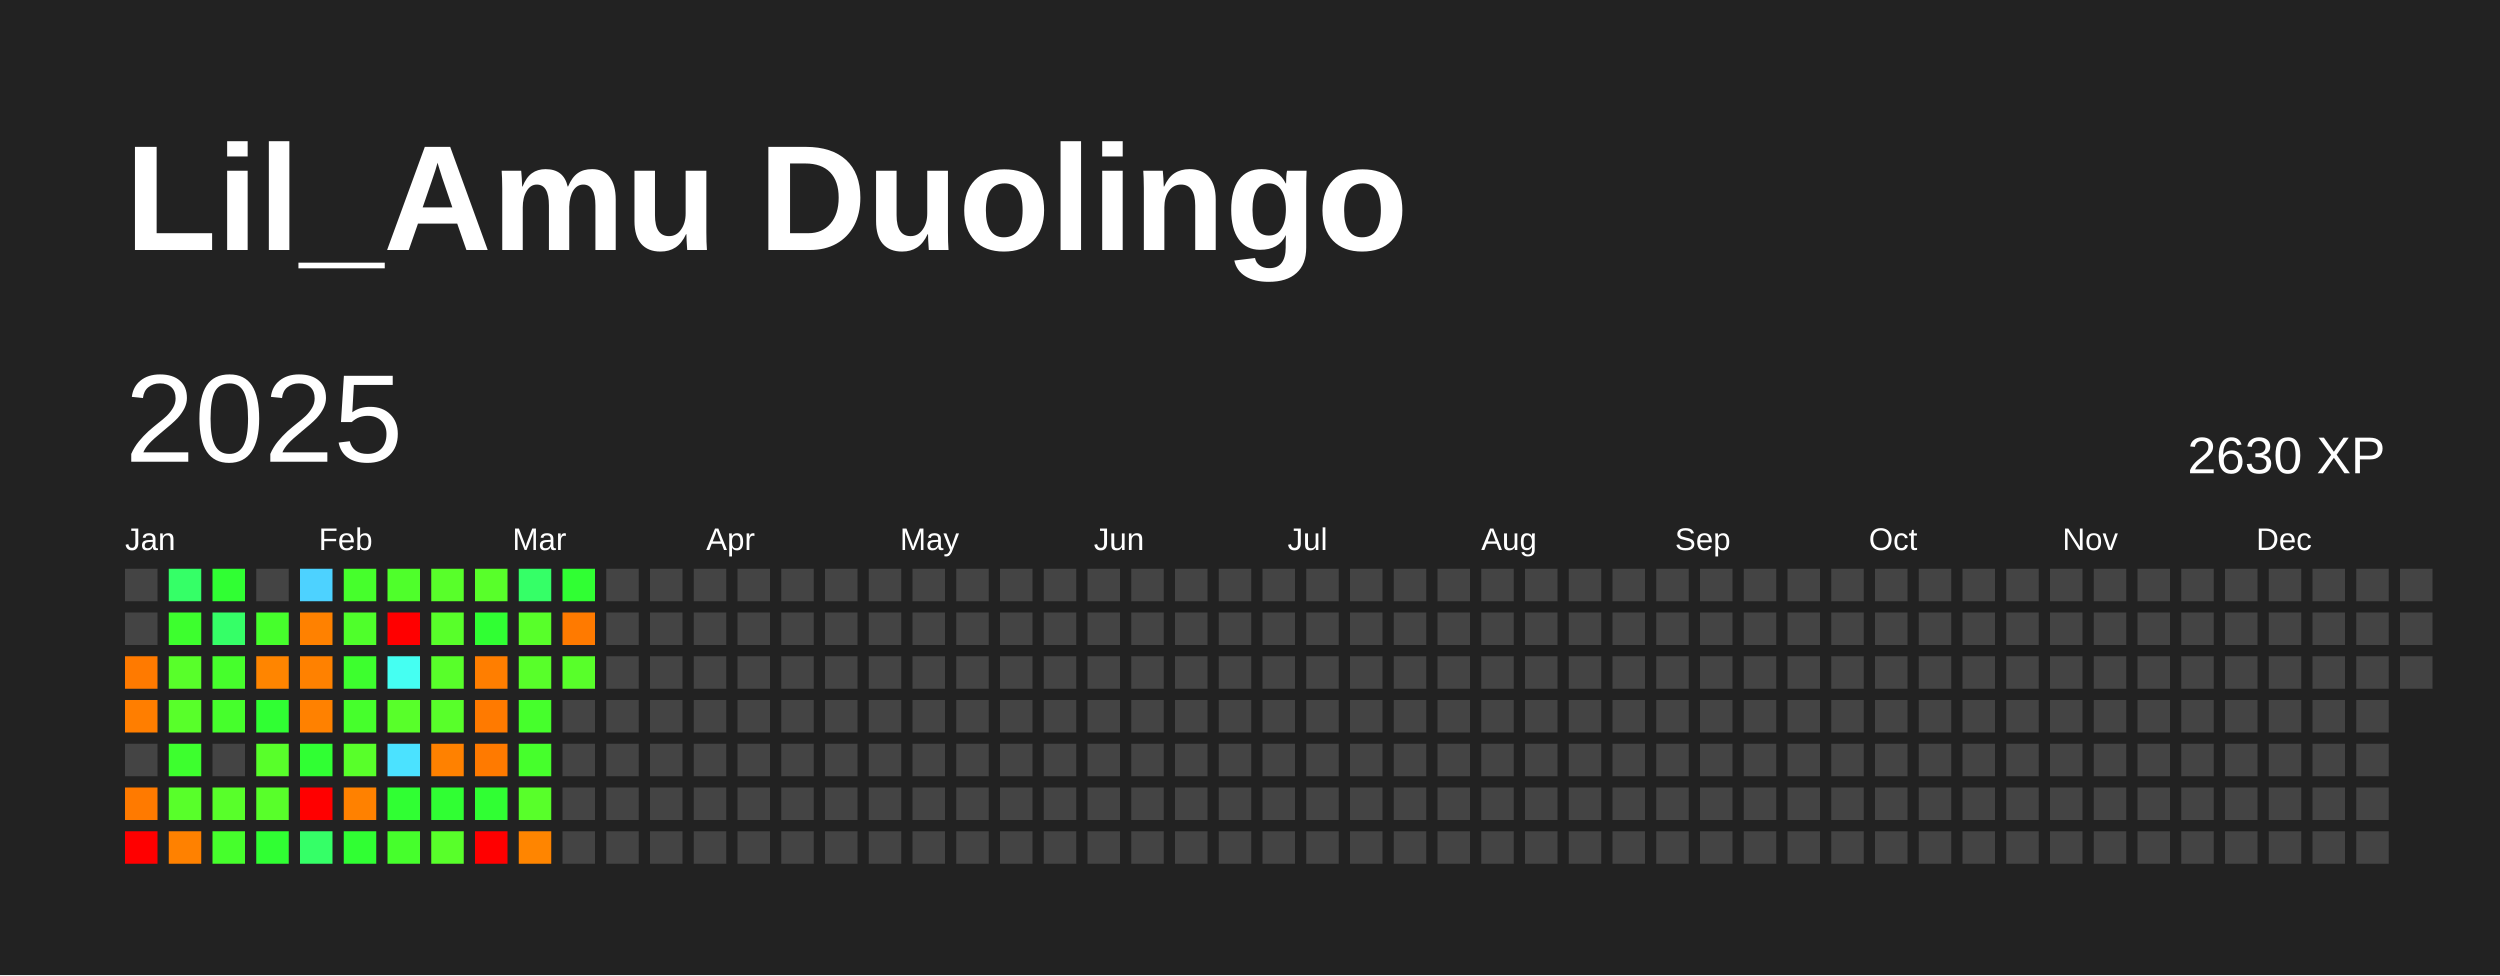
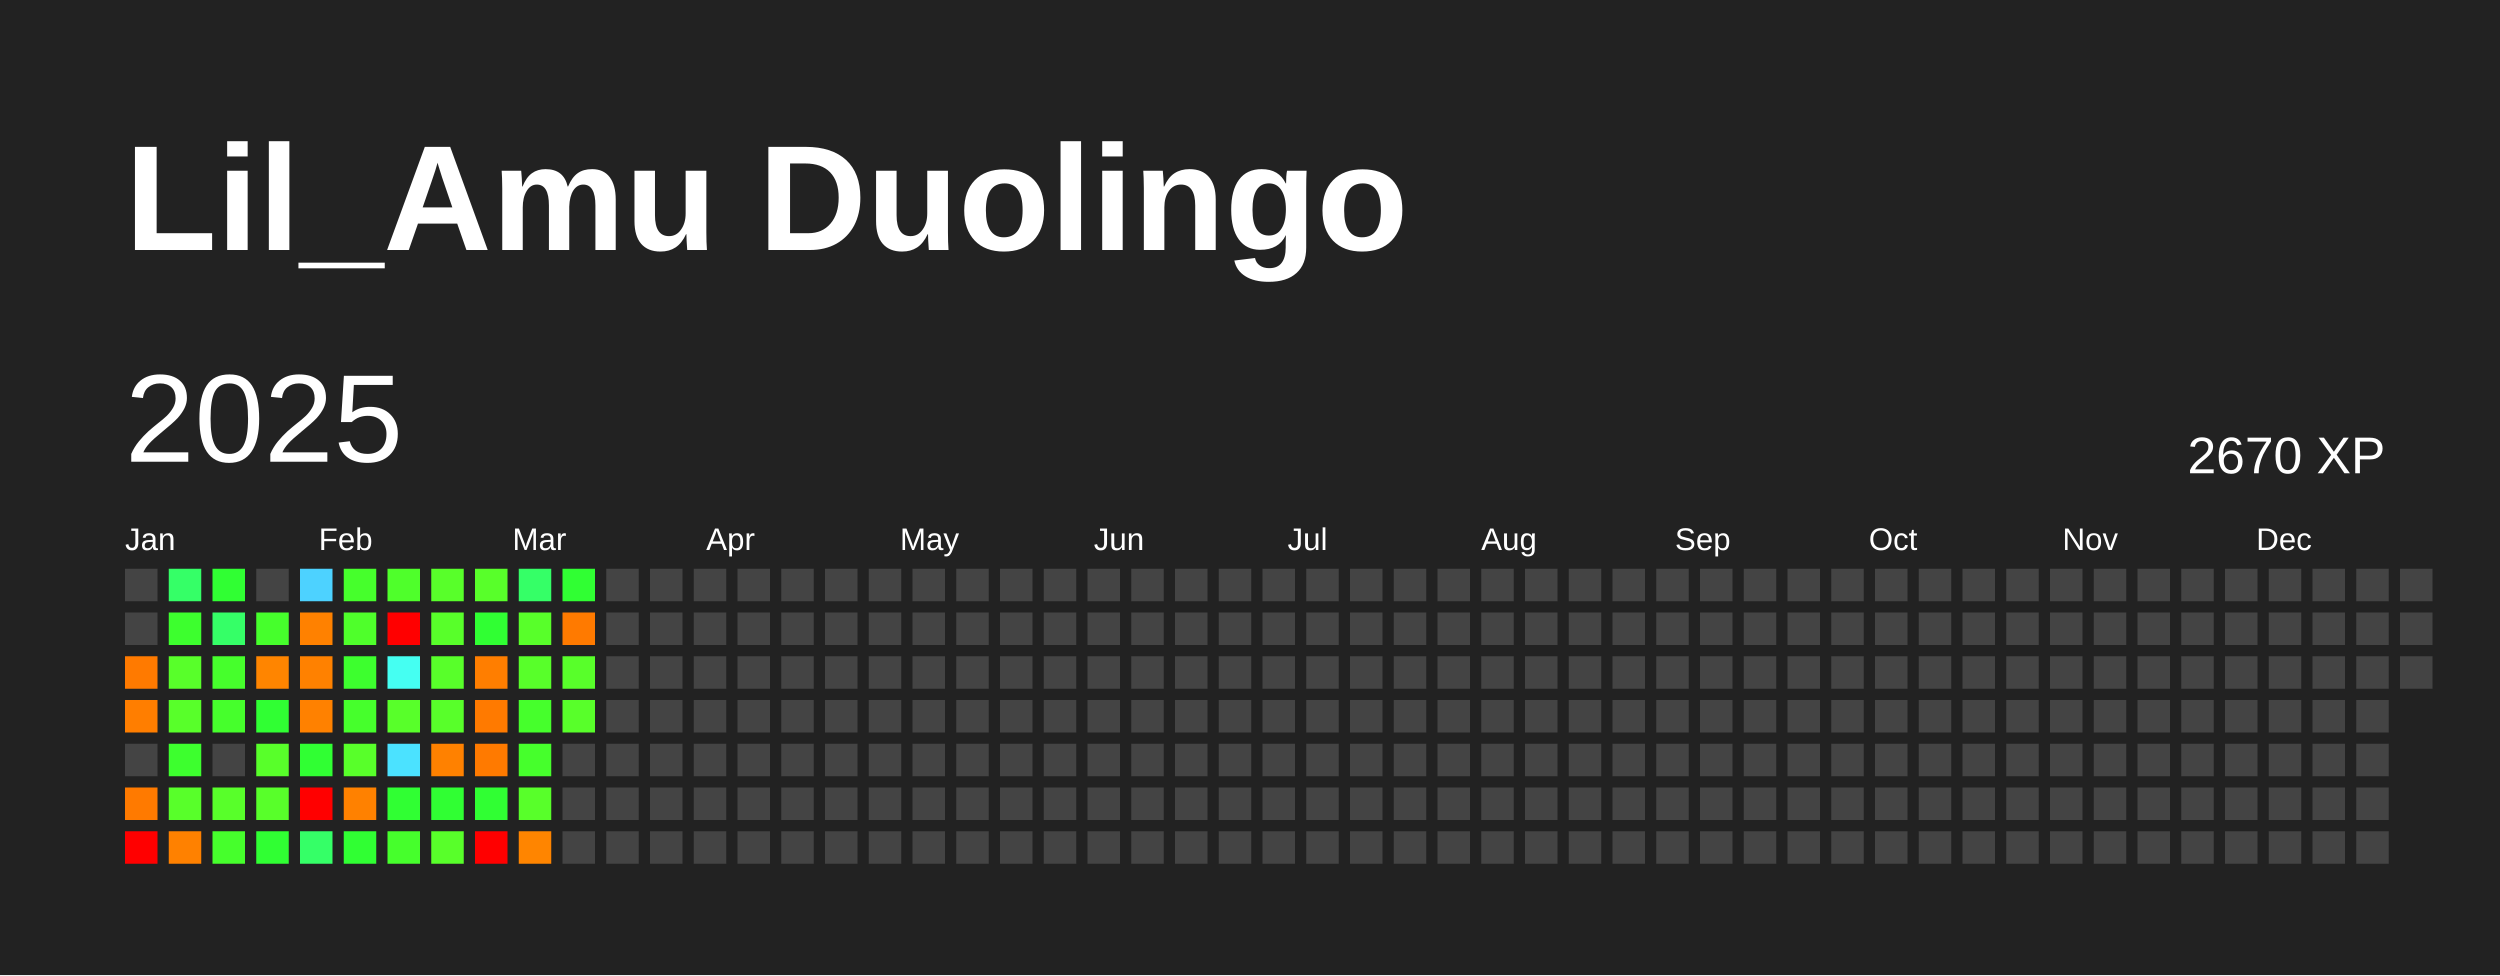
<svg xmlns="http://www.w3.org/2000/svg" baseProfile="full" height="78mm" version="1.1" viewBox="0,0,200,78" width="200mm">
  <defs />
  <rect fill="#222222" height="78" width="200" x="0" y="0" />
  <text fill="#FFFFFF" style="font-size:12px; font-family:Arial; font-weight:bold;" x="10" y="20">Lil_Amu Duolingo</text>
  <text dominant-baseline="hanging" fill="#FFFFFF" style="font-size:10.0px; font-family:Arial;" x="10" y="30">2025</text>
-   <text dominant-baseline="hanging" fill="#FFFFFF" style="font-size:4.125px; font-family:Arial;" x="175" y="35">2630 XP</text>
+   <text dominant-baseline="hanging" fill="#FFFFFF" style="font-size:4.125px; font-family:Arial;" x="175" y="35">2670 XP</text>
  <text fill="#FFFFFF" style="font-size:2.5px; font-family:Arial" x="10.0" y="44">Jan</text>
  <text fill="#FFFFFF" style="font-size:2.5px; font-family:Arial" x="25.5" y="44">Feb</text>
  <text fill="#FFFFFF" style="font-size:2.5px; font-family:Arial" x="41.0" y="44">Mar</text>
  <text fill="#FFFFFF" style="font-size:2.5px; font-family:Arial" x="56.5" y="44">Apr</text>
  <text fill="#FFFFFF" style="font-size:2.5px; font-family:Arial" x="72.0" y="44">May</text>
  <text fill="#FFFFFF" style="font-size:2.5px; font-family:Arial" x="87.5" y="44">Jun</text>
  <text fill="#FFFFFF" style="font-size:2.5px; font-family:Arial" x="103.0" y="44">Jul</text>
  <text fill="#FFFFFF" style="font-size:2.5px; font-family:Arial" x="118.5" y="44">Aug</text>
  <text fill="#FFFFFF" style="font-size:2.5px; font-family:Arial" x="134.0" y="44">Sep</text>
  <text fill="#FFFFFF" style="font-size:2.5px; font-family:Arial" x="149.5" y="44">Oct</text>
  <text fill="#FFFFFF" style="font-size:2.5px; font-family:Arial" x="165.0" y="44">Nov</text>
  <text fill="#FFFFFF" style="font-size:2.5px; font-family:Arial" x="180.5" y="44">Dec</text>
  <rect fill="#444444" height="2.6" width="2.6" x="10.0" y="45.5" />
  <rect fill="#444444" height="2.6" width="2.6" x="10.0" y="49.0" />
  <rect fill="#ff7a00" height="2.6" width="2.6" x="10.0" y="52.5" />
  <rect fill="#ff7e00" height="2.6" width="2.6" x="10.0" y="56.0" />
  <rect fill="#444444" height="2.6" width="2.6" x="10.0" y="59.5" />
  <rect fill="#ff7a00" height="2.6" width="2.6" x="10.0" y="63.0" />
  <rect fill="red" height="2.6" width="2.6" x="10.0" y="66.5" />
  <rect fill="#35ff67" height="2.6" width="2.6" x="13.5" y="45.5" />
  <rect fill="#3dff2e" height="2.6" width="2.6" x="13.5" y="49.0" />
  <rect fill="#58ff2a" height="2.6" width="2.6" x="13.5" y="52.5" />
  <rect fill="#58ff2a" height="2.6" width="2.6" x="13.5" y="56.0" />
  <rect fill="#3dff2e" height="2.6" width="2.6" x="13.5" y="59.5" />
  <rect fill="#58ff2a" height="2.6" width="2.6" x="13.5" y="63.0" />
  <rect fill="#ff8100" height="2.6" width="2.6" x="13.5" y="66.5" />
  <rect fill="#30ff33" height="2.6" width="2.6" x="17.0" y="45.5" />
  <rect fill="#35ff67" height="2.6" width="2.6" x="17.0" y="49.0" />
  <rect fill="#46ff2c" height="2.6" width="2.6" x="17.0" y="52.5" />
  <rect fill="#46ff2c" height="2.6" width="2.6" x="17.0" y="56.0" />
  <rect fill="#444444" height="2.6" width="2.6" x="17.0" y="59.5" />
  <rect fill="#58ff2a" height="2.6" width="2.6" x="17.0" y="63.0" />
  <rect fill="#46ff2c" height="2.6" width="2.6" x="17.0" y="66.5" />
  <rect fill="#444444" height="2.6" width="2.6" x="20.5" y="45.5" />
  <rect fill="#46ff2c" height="2.6" width="2.6" x="20.5" y="49.0" />
  <rect fill="#ff8500" height="2.6" width="2.6" x="20.5" y="52.5" />
  <rect fill="#30ff33" height="2.6" width="2.6" x="20.5" y="56.0" />
  <rect fill="#58ff2a" height="2.6" width="2.6" x="20.5" y="59.5" />
  <rect fill="#58ff2a" height="2.6" width="2.6" x="20.5" y="63.0" />
  <rect fill="#30ff33" height="2.6" width="2.6" x="20.5" y="66.5" />
  <rect fill="#4dd2ff" height="2.6" width="2.6" x="24.0" y="45.5" />
  <rect fill="#ff8100" height="2.6" width="2.6" x="24.0" y="49.0" />
  <rect fill="#ff8100" height="2.6" width="2.6" x="24.0" y="52.5" />
  <rect fill="#ff8100" height="2.6" width="2.6" x="24.0" y="56.0" />
  <rect fill="#30ff33" height="2.6" width="2.6" x="24.0" y="59.5" />
  <rect fill="red" height="2.6" width="2.6" x="24.0" y="63.0" />
  <rect fill="#35ff67" height="2.6" width="2.6" x="24.0" y="66.5" />
  <rect fill="#46ff2c" height="2.6" width="2.6" x="27.5" y="45.5" />
  <rect fill="#4fff2b" height="2.6" width="2.6" x="27.5" y="49.0" />
  <rect fill="#3dff2e" height="2.6" width="2.6" x="27.5" y="52.5" />
  <rect fill="#46ff2c" height="2.6" width="2.6" x="27.5" y="56.0" />
  <rect fill="#58ff2a" height="2.6" width="2.6" x="27.5" y="59.5" />
  <rect fill="#ff8100" height="2.6" width="2.6" x="27.5" y="63.0" />
  <rect fill="#30ff33" height="2.6" width="2.6" x="27.5" y="66.5" />
  <rect fill="#4fff2b" height="2.6" width="2.6" x="31.0" y="45.5" />
  <rect fill="red" height="2.6" width="2.6" x="31.0" y="49.0" />
  <rect fill="#45fff2" height="2.6" width="2.6" x="31.0" y="52.5" />
  <rect fill="#58ff2a" height="2.6" width="2.6" x="31.0" y="56.0" />
  <rect fill="#4be2ff" height="2.6" width="2.6" x="31.0" y="59.5" />
  <rect fill="#30ff33" height="2.6" width="2.6" x="31.0" y="63.0" />
  <rect fill="#46ff2c" height="2.6" width="2.6" x="31.0" y="66.5" />
  <rect fill="#58ff2a" height="2.6" width="2.6" x="34.5" y="45.5" />
  <rect fill="#58ff2a" height="2.6" width="2.6" x="34.5" y="49.0" />
  <rect fill="#58ff2a" height="2.6" width="2.6" x="34.5" y="52.5" />
  <rect fill="#58ff2a" height="2.6" width="2.6" x="34.5" y="56.0" />
  <rect fill="#ff8100" height="2.6" width="2.6" x="34.5" y="59.5" />
  <rect fill="#30ff33" height="2.6" width="2.6" x="34.5" y="63.0" />
  <rect fill="#58ff2a" height="2.6" width="2.6" x="34.5" y="66.5" />
  <rect fill="#58ff2a" height="2.6" width="2.6" x="38.0" y="45.5" />
  <rect fill="#30ff33" height="2.6" width="2.6" x="38.0" y="49.0" />
  <rect fill="#ff7e00" height="2.6" width="2.6" x="38.0" y="52.5" />
  <rect fill="#ff7a00" height="2.6" width="2.6" x="38.0" y="56.0" />
  <rect fill="#ff7a00" height="2.6" width="2.6" x="38.0" y="59.5" />
  <rect fill="#30ff33" height="2.6" width="2.6" x="38.0" y="63.0" />
  <rect fill="red" height="2.6" width="2.6" x="38.0" y="66.5" />
  <rect fill="#35ff67" height="2.6" width="2.6" x="41.5" y="45.5" />
  <rect fill="#58ff2a" height="2.6" width="2.6" x="41.5" y="49.0" />
  <rect fill="#58ff2a" height="2.6" width="2.6" x="41.5" y="52.5" />
  <rect fill="#46ff2c" height="2.6" width="2.6" x="41.5" y="56.0" />
  <rect fill="#46ff2c" height="2.6" width="2.6" x="41.5" y="59.5" />
  <rect fill="#58ff2a" height="2.6" width="2.6" x="41.5" y="63.0" />
  <rect fill="#ff8500" height="2.6" width="2.6" x="41.5" y="66.5" />
  <rect fill="#30ff33" height="2.6" width="2.6" x="45.0" y="45.5" />
  <rect fill="#ff7a00" height="2.6" width="2.6" x="45.0" y="49.0" />
  <rect fill="#58ff2a" height="2.6" width="2.6" x="45.0" y="52.5" />
-   <rect fill="#444444" height="2.6" width="2.6" x="45.0" y="56.0" />
+   <rect fill="#58ff2a" height="2.6" width="2.6" x="45.0" y="56.0" />
  <rect fill="#444444" height="2.6" width="2.6" x="45.0" y="59.5" />
  <rect fill="#444444" height="2.6" width="2.6" x="45.0" y="63.0" />
  <rect fill="#444444" height="2.6" width="2.6" x="45.0" y="66.5" />
  <rect fill="#444444" height="2.6" width="2.6" x="48.5" y="45.5" />
  <rect fill="#444444" height="2.6" width="2.6" x="48.5" y="49.0" />
  <rect fill="#444444" height="2.6" width="2.6" x="48.5" y="52.5" />
  <rect fill="#444444" height="2.6" width="2.6" x="48.5" y="56.0" />
  <rect fill="#444444" height="2.6" width="2.6" x="48.5" y="59.5" />
  <rect fill="#444444" height="2.6" width="2.6" x="48.5" y="63.0" />
  <rect fill="#444444" height="2.6" width="2.6" x="48.5" y="66.5" />
  <rect fill="#444444" height="2.6" width="2.6" x="52.0" y="45.5" />
  <rect fill="#444444" height="2.6" width="2.6" x="52.0" y="49.0" />
  <rect fill="#444444" height="2.6" width="2.6" x="52.0" y="52.5" />
  <rect fill="#444444" height="2.6" width="2.6" x="52.0" y="56.0" />
  <rect fill="#444444" height="2.6" width="2.6" x="52.0" y="59.5" />
  <rect fill="#444444" height="2.6" width="2.6" x="52.0" y="63.0" />
  <rect fill="#444444" height="2.6" width="2.6" x="52.0" y="66.5" />
  <rect fill="#444444" height="2.6" width="2.6" x="55.5" y="45.5" />
  <rect fill="#444444" height="2.6" width="2.6" x="55.5" y="49.0" />
  <rect fill="#444444" height="2.6" width="2.6" x="55.5" y="52.5" />
  <rect fill="#444444" height="2.6" width="2.6" x="55.5" y="56.0" />
  <rect fill="#444444" height="2.6" width="2.6" x="55.5" y="59.5" />
  <rect fill="#444444" height="2.6" width="2.6" x="55.5" y="63.0" />
  <rect fill="#444444" height="2.6" width="2.6" x="55.5" y="66.5" />
  <rect fill="#444444" height="2.6" width="2.6" x="59.0" y="45.5" />
  <rect fill="#444444" height="2.6" width="2.6" x="59.0" y="49.0" />
  <rect fill="#444444" height="2.6" width="2.6" x="59.0" y="52.5" />
  <rect fill="#444444" height="2.6" width="2.6" x="59.0" y="56.0" />
  <rect fill="#444444" height="2.6" width="2.6" x="59.0" y="59.5" />
  <rect fill="#444444" height="2.6" width="2.6" x="59.0" y="63.0" />
  <rect fill="#444444" height="2.6" width="2.6" x="59.0" y="66.5" />
  <rect fill="#444444" height="2.6" width="2.6" x="62.5" y="45.5" />
  <rect fill="#444444" height="2.6" width="2.6" x="62.5" y="49.0" />
  <rect fill="#444444" height="2.6" width="2.6" x="62.5" y="52.5" />
  <rect fill="#444444" height="2.6" width="2.6" x="62.5" y="56.0" />
  <rect fill="#444444" height="2.6" width="2.6" x="62.5" y="59.5" />
  <rect fill="#444444" height="2.6" width="2.6" x="62.5" y="63.0" />
  <rect fill="#444444" height="2.6" width="2.6" x="62.5" y="66.5" />
  <rect fill="#444444" height="2.6" width="2.6" x="66.0" y="45.5" />
  <rect fill="#444444" height="2.6" width="2.6" x="66.0" y="49.0" />
  <rect fill="#444444" height="2.6" width="2.6" x="66.0" y="52.5" />
  <rect fill="#444444" height="2.6" width="2.6" x="66.0" y="56.0" />
  <rect fill="#444444" height="2.6" width="2.6" x="66.0" y="59.5" />
  <rect fill="#444444" height="2.6" width="2.6" x="66.0" y="63.0" />
  <rect fill="#444444" height="2.6" width="2.6" x="66.0" y="66.5" />
  <rect fill="#444444" height="2.6" width="2.6" x="69.5" y="45.5" />
  <rect fill="#444444" height="2.6" width="2.6" x="69.5" y="49.0" />
  <rect fill="#444444" height="2.6" width="2.6" x="69.5" y="52.5" />
  <rect fill="#444444" height="2.6" width="2.6" x="69.5" y="56.0" />
  <rect fill="#444444" height="2.6" width="2.6" x="69.5" y="59.5" />
  <rect fill="#444444" height="2.6" width="2.6" x="69.5" y="63.0" />
  <rect fill="#444444" height="2.6" width="2.6" x="69.5" y="66.5" />
  <rect fill="#444444" height="2.6" width="2.6" x="73.0" y="45.5" />
  <rect fill="#444444" height="2.6" width="2.6" x="73.0" y="49.0" />
  <rect fill="#444444" height="2.6" width="2.6" x="73.0" y="52.5" />
  <rect fill="#444444" height="2.6" width="2.6" x="73.0" y="56.0" />
  <rect fill="#444444" height="2.6" width="2.6" x="73.0" y="59.5" />
  <rect fill="#444444" height="2.6" width="2.6" x="73.0" y="63.0" />
  <rect fill="#444444" height="2.6" width="2.6" x="73.0" y="66.5" />
  <rect fill="#444444" height="2.6" width="2.6" x="76.5" y="45.5" />
  <rect fill="#444444" height="2.6" width="2.6" x="76.5" y="49.0" />
  <rect fill="#444444" height="2.6" width="2.6" x="76.5" y="52.5" />
  <rect fill="#444444" height="2.6" width="2.6" x="76.5" y="56.0" />
  <rect fill="#444444" height="2.6" width="2.6" x="76.5" y="59.5" />
  <rect fill="#444444" height="2.6" width="2.6" x="76.5" y="63.0" />
  <rect fill="#444444" height="2.6" width="2.6" x="76.5" y="66.5" />
  <rect fill="#444444" height="2.6" width="2.6" x="80.0" y="45.5" />
  <rect fill="#444444" height="2.6" width="2.6" x="80.0" y="49.0" />
  <rect fill="#444444" height="2.6" width="2.6" x="80.0" y="52.5" />
  <rect fill="#444444" height="2.6" width="2.6" x="80.0" y="56.0" />
  <rect fill="#444444" height="2.6" width="2.6" x="80.0" y="59.5" />
  <rect fill="#444444" height="2.6" width="2.6" x="80.0" y="63.0" />
  <rect fill="#444444" height="2.6" width="2.6" x="80.0" y="66.5" />
  <rect fill="#444444" height="2.6" width="2.6" x="83.5" y="45.5" />
  <rect fill="#444444" height="2.6" width="2.6" x="83.5" y="49.0" />
  <rect fill="#444444" height="2.6" width="2.6" x="83.5" y="52.5" />
  <rect fill="#444444" height="2.6" width="2.6" x="83.5" y="56.0" />
  <rect fill="#444444" height="2.6" width="2.6" x="83.5" y="59.5" />
  <rect fill="#444444" height="2.6" width="2.6" x="83.5" y="63.0" />
  <rect fill="#444444" height="2.6" width="2.6" x="83.5" y="66.5" />
  <rect fill="#444444" height="2.6" width="2.6" x="87.0" y="45.5" />
  <rect fill="#444444" height="2.6" width="2.6" x="87.0" y="49.0" />
  <rect fill="#444444" height="2.6" width="2.6" x="87.0" y="52.5" />
  <rect fill="#444444" height="2.6" width="2.6" x="87.0" y="56.0" />
  <rect fill="#444444" height="2.6" width="2.6" x="87.0" y="59.5" />
  <rect fill="#444444" height="2.6" width="2.6" x="87.0" y="63.0" />
  <rect fill="#444444" height="2.6" width="2.6" x="87.0" y="66.5" />
  <rect fill="#444444" height="2.6" width="2.6" x="90.5" y="45.5" />
  <rect fill="#444444" height="2.6" width="2.6" x="90.5" y="49.0" />
  <rect fill="#444444" height="2.6" width="2.6" x="90.5" y="52.5" />
  <rect fill="#444444" height="2.6" width="2.6" x="90.5" y="56.0" />
  <rect fill="#444444" height="2.6" width="2.6" x="90.5" y="59.5" />
  <rect fill="#444444" height="2.6" width="2.6" x="90.5" y="63.0" />
  <rect fill="#444444" height="2.6" width="2.6" x="90.5" y="66.5" />
  <rect fill="#444444" height="2.6" width="2.6" x="94.0" y="45.5" />
  <rect fill="#444444" height="2.6" width="2.6" x="94.0" y="49.0" />
  <rect fill="#444444" height="2.6" width="2.6" x="94.0" y="52.5" />
  <rect fill="#444444" height="2.6" width="2.6" x="94.0" y="56.0" />
  <rect fill="#444444" height="2.6" width="2.6" x="94.0" y="59.5" />
  <rect fill="#444444" height="2.6" width="2.6" x="94.0" y="63.0" />
  <rect fill="#444444" height="2.6" width="2.6" x="94.0" y="66.5" />
  <rect fill="#444444" height="2.6" width="2.6" x="97.5" y="45.5" />
  <rect fill="#444444" height="2.6" width="2.6" x="97.5" y="49.0" />
  <rect fill="#444444" height="2.6" width="2.6" x="97.5" y="52.5" />
  <rect fill="#444444" height="2.6" width="2.6" x="97.5" y="56.0" />
  <rect fill="#444444" height="2.6" width="2.6" x="97.5" y="59.5" />
  <rect fill="#444444" height="2.6" width="2.6" x="97.5" y="63.0" />
  <rect fill="#444444" height="2.6" width="2.6" x="97.5" y="66.5" />
  <rect fill="#444444" height="2.6" width="2.6" x="101.0" y="45.5" />
  <rect fill="#444444" height="2.6" width="2.6" x="101.0" y="49.0" />
  <rect fill="#444444" height="2.6" width="2.6" x="101.0" y="52.5" />
  <rect fill="#444444" height="2.6" width="2.6" x="101.0" y="56.0" />
  <rect fill="#444444" height="2.6" width="2.6" x="101.0" y="59.5" />
  <rect fill="#444444" height="2.6" width="2.6" x="101.0" y="63.0" />
  <rect fill="#444444" height="2.6" width="2.6" x="101.0" y="66.5" />
  <rect fill="#444444" height="2.6" width="2.6" x="104.5" y="45.5" />
  <rect fill="#444444" height="2.6" width="2.6" x="104.5" y="49.0" />
  <rect fill="#444444" height="2.6" width="2.6" x="104.5" y="52.5" />
  <rect fill="#444444" height="2.6" width="2.6" x="104.5" y="56.0" />
  <rect fill="#444444" height="2.6" width="2.6" x="104.5" y="59.5" />
  <rect fill="#444444" height="2.6" width="2.6" x="104.5" y="63.0" />
  <rect fill="#444444" height="2.6" width="2.6" x="104.5" y="66.5" />
  <rect fill="#444444" height="2.6" width="2.6" x="108.0" y="45.5" />
  <rect fill="#444444" height="2.6" width="2.6" x="108.0" y="49.0" />
  <rect fill="#444444" height="2.6" width="2.6" x="108.0" y="52.5" />
  <rect fill="#444444" height="2.6" width="2.6" x="108.0" y="56.0" />
  <rect fill="#444444" height="2.6" width="2.6" x="108.0" y="59.5" />
  <rect fill="#444444" height="2.6" width="2.6" x="108.0" y="63.0" />
  <rect fill="#444444" height="2.6" width="2.6" x="108.0" y="66.5" />
  <rect fill="#444444" height="2.6" width="2.6" x="111.5" y="45.5" />
  <rect fill="#444444" height="2.6" width="2.6" x="111.5" y="49.0" />
  <rect fill="#444444" height="2.6" width="2.6" x="111.5" y="52.5" />
  <rect fill="#444444" height="2.6" width="2.6" x="111.5" y="56.0" />
  <rect fill="#444444" height="2.6" width="2.6" x="111.5" y="59.5" />
  <rect fill="#444444" height="2.6" width="2.6" x="111.5" y="63.0" />
  <rect fill="#444444" height="2.6" width="2.6" x="111.5" y="66.5" />
  <rect fill="#444444" height="2.6" width="2.6" x="115.0" y="45.5" />
  <rect fill="#444444" height="2.6" width="2.6" x="115.0" y="49.0" />
  <rect fill="#444444" height="2.6" width="2.6" x="115.0" y="52.5" />
  <rect fill="#444444" height="2.6" width="2.6" x="115.0" y="56.0" />
  <rect fill="#444444" height="2.6" width="2.6" x="115.0" y="59.5" />
  <rect fill="#444444" height="2.6" width="2.6" x="115.0" y="63.0" />
  <rect fill="#444444" height="2.6" width="2.6" x="115.0" y="66.5" />
  <rect fill="#444444" height="2.6" width="2.6" x="118.5" y="45.5" />
  <rect fill="#444444" height="2.6" width="2.6" x="118.5" y="49.0" />
  <rect fill="#444444" height="2.6" width="2.6" x="118.5" y="52.5" />
  <rect fill="#444444" height="2.6" width="2.6" x="118.5" y="56.0" />
  <rect fill="#444444" height="2.6" width="2.6" x="118.5" y="59.5" />
  <rect fill="#444444" height="2.6" width="2.6" x="118.5" y="63.0" />
  <rect fill="#444444" height="2.6" width="2.6" x="118.5" y="66.5" />
  <rect fill="#444444" height="2.6" width="2.6" x="122.0" y="45.5" />
  <rect fill="#444444" height="2.6" width="2.6" x="122.0" y="49.0" />
  <rect fill="#444444" height="2.6" width="2.6" x="122.0" y="52.5" />
  <rect fill="#444444" height="2.6" width="2.6" x="122.0" y="56.0" />
  <rect fill="#444444" height="2.6" width="2.6" x="122.0" y="59.5" />
  <rect fill="#444444" height="2.6" width="2.6" x="122.0" y="63.0" />
  <rect fill="#444444" height="2.6" width="2.6" x="122.0" y="66.5" />
  <rect fill="#444444" height="2.6" width="2.6" x="125.5" y="45.5" />
  <rect fill="#444444" height="2.6" width="2.6" x="125.5" y="49.0" />
  <rect fill="#444444" height="2.6" width="2.6" x="125.5" y="52.5" />
  <rect fill="#444444" height="2.6" width="2.6" x="125.5" y="56.0" />
  <rect fill="#444444" height="2.6" width="2.6" x="125.5" y="59.5" />
  <rect fill="#444444" height="2.6" width="2.6" x="125.5" y="63.0" />
  <rect fill="#444444" height="2.6" width="2.6" x="125.5" y="66.5" />
  <rect fill="#444444" height="2.6" width="2.6" x="129.0" y="45.5" />
  <rect fill="#444444" height="2.6" width="2.6" x="129.0" y="49.0" />
  <rect fill="#444444" height="2.6" width="2.6" x="129.0" y="52.5" />
  <rect fill="#444444" height="2.6" width="2.6" x="129.0" y="56.0" />
  <rect fill="#444444" height="2.6" width="2.6" x="129.0" y="59.5" />
  <rect fill="#444444" height="2.6" width="2.6" x="129.0" y="63.0" />
  <rect fill="#444444" height="2.6" width="2.6" x="129.0" y="66.5" />
  <rect fill="#444444" height="2.6" width="2.6" x="132.5" y="45.5" />
  <rect fill="#444444" height="2.6" width="2.6" x="132.5" y="49.0" />
  <rect fill="#444444" height="2.6" width="2.6" x="132.5" y="52.5" />
  <rect fill="#444444" height="2.6" width="2.6" x="132.5" y="56.0" />
  <rect fill="#444444" height="2.6" width="2.6" x="132.5" y="59.5" />
  <rect fill="#444444" height="2.6" width="2.6" x="132.5" y="63.0" />
  <rect fill="#444444" height="2.6" width="2.6" x="132.5" y="66.5" />
  <rect fill="#444444" height="2.6" width="2.6" x="136.0" y="45.5" />
  <rect fill="#444444" height="2.6" width="2.6" x="136.0" y="49.0" />
  <rect fill="#444444" height="2.6" width="2.6" x="136.0" y="52.5" />
  <rect fill="#444444" height="2.6" width="2.6" x="136.0" y="56.0" />
  <rect fill="#444444" height="2.6" width="2.6" x="136.0" y="59.5" />
  <rect fill="#444444" height="2.6" width="2.6" x="136.0" y="63.0" />
  <rect fill="#444444" height="2.6" width="2.6" x="136.0" y="66.5" />
  <rect fill="#444444" height="2.6" width="2.6" x="139.5" y="45.5" />
  <rect fill="#444444" height="2.6" width="2.6" x="139.5" y="49.0" />
  <rect fill="#444444" height="2.6" width="2.6" x="139.5" y="52.5" />
  <rect fill="#444444" height="2.6" width="2.6" x="139.5" y="56.0" />
  <rect fill="#444444" height="2.6" width="2.6" x="139.5" y="59.5" />
  <rect fill="#444444" height="2.6" width="2.6" x="139.5" y="63.0" />
  <rect fill="#444444" height="2.6" width="2.6" x="139.5" y="66.5" />
  <rect fill="#444444" height="2.6" width="2.6" x="143.0" y="45.5" />
  <rect fill="#444444" height="2.6" width="2.6" x="143.0" y="49.0" />
  <rect fill="#444444" height="2.6" width="2.6" x="143.0" y="52.5" />
  <rect fill="#444444" height="2.6" width="2.6" x="143.0" y="56.0" />
  <rect fill="#444444" height="2.6" width="2.6" x="143.0" y="59.5" />
  <rect fill="#444444" height="2.6" width="2.6" x="143.0" y="63.0" />
  <rect fill="#444444" height="2.6" width="2.6" x="143.0" y="66.5" />
  <rect fill="#444444" height="2.6" width="2.6" x="146.5" y="45.5" />
  <rect fill="#444444" height="2.6" width="2.6" x="146.5" y="49.0" />
  <rect fill="#444444" height="2.6" width="2.6" x="146.5" y="52.5" />
  <rect fill="#444444" height="2.6" width="2.6" x="146.5" y="56.0" />
  <rect fill="#444444" height="2.6" width="2.6" x="146.5" y="59.5" />
  <rect fill="#444444" height="2.6" width="2.6" x="146.5" y="63.0" />
  <rect fill="#444444" height="2.6" width="2.6" x="146.5" y="66.5" />
  <rect fill="#444444" height="2.6" width="2.6" x="150.0" y="45.5" />
  <rect fill="#444444" height="2.6" width="2.6" x="150.0" y="49.0" />
  <rect fill="#444444" height="2.6" width="2.6" x="150.0" y="52.5" />
  <rect fill="#444444" height="2.6" width="2.6" x="150.0" y="56.0" />
  <rect fill="#444444" height="2.6" width="2.6" x="150.0" y="59.5" />
  <rect fill="#444444" height="2.6" width="2.6" x="150.0" y="63.0" />
  <rect fill="#444444" height="2.6" width="2.6" x="150.0" y="66.5" />
  <rect fill="#444444" height="2.6" width="2.6" x="153.5" y="45.5" />
  <rect fill="#444444" height="2.6" width="2.6" x="153.5" y="49.0" />
  <rect fill="#444444" height="2.6" width="2.6" x="153.5" y="52.5" />
  <rect fill="#444444" height="2.6" width="2.6" x="153.5" y="56.0" />
  <rect fill="#444444" height="2.6" width="2.6" x="153.5" y="59.5" />
  <rect fill="#444444" height="2.6" width="2.6" x="153.5" y="63.0" />
  <rect fill="#444444" height="2.6" width="2.6" x="153.5" y="66.5" />
  <rect fill="#444444" height="2.6" width="2.6" x="157.0" y="45.5" />
  <rect fill="#444444" height="2.6" width="2.6" x="157.0" y="49.0" />
  <rect fill="#444444" height="2.6" width="2.6" x="157.0" y="52.5" />
  <rect fill="#444444" height="2.6" width="2.6" x="157.0" y="56.0" />
  <rect fill="#444444" height="2.6" width="2.6" x="157.0" y="59.5" />
  <rect fill="#444444" height="2.6" width="2.6" x="157.0" y="63.0" />
  <rect fill="#444444" height="2.6" width="2.6" x="157.0" y="66.5" />
  <rect fill="#444444" height="2.6" width="2.6" x="160.5" y="45.5" />
  <rect fill="#444444" height="2.6" width="2.6" x="160.5" y="49.0" />
  <rect fill="#444444" height="2.6" width="2.6" x="160.5" y="52.5" />
  <rect fill="#444444" height="2.6" width="2.6" x="160.5" y="56.0" />
  <rect fill="#444444" height="2.6" width="2.6" x="160.5" y="59.5" />
  <rect fill="#444444" height="2.6" width="2.6" x="160.5" y="63.0" />
  <rect fill="#444444" height="2.6" width="2.6" x="160.5" y="66.5" />
  <rect fill="#444444" height="2.6" width="2.6" x="164.0" y="45.5" />
  <rect fill="#444444" height="2.6" width="2.6" x="164.0" y="49.0" />
  <rect fill="#444444" height="2.6" width="2.6" x="164.0" y="52.5" />
  <rect fill="#444444" height="2.6" width="2.6" x="164.0" y="56.0" />
  <rect fill="#444444" height="2.6" width="2.6" x="164.0" y="59.5" />
  <rect fill="#444444" height="2.6" width="2.6" x="164.0" y="63.0" />
  <rect fill="#444444" height="2.6" width="2.6" x="164.0" y="66.5" />
  <rect fill="#444444" height="2.6" width="2.6" x="167.5" y="45.5" />
  <rect fill="#444444" height="2.6" width="2.6" x="167.5" y="49.0" />
  <rect fill="#444444" height="2.6" width="2.6" x="167.5" y="52.5" />
  <rect fill="#444444" height="2.6" width="2.6" x="167.5" y="56.0" />
  <rect fill="#444444" height="2.6" width="2.6" x="167.5" y="59.5" />
  <rect fill="#444444" height="2.6" width="2.6" x="167.5" y="63.0" />
  <rect fill="#444444" height="2.6" width="2.6" x="167.5" y="66.5" />
  <rect fill="#444444" height="2.6" width="2.6" x="171.0" y="45.5" />
  <rect fill="#444444" height="2.6" width="2.6" x="171.0" y="49.0" />
  <rect fill="#444444" height="2.6" width="2.6" x="171.0" y="52.5" />
  <rect fill="#444444" height="2.6" width="2.6" x="171.0" y="56.0" />
  <rect fill="#444444" height="2.6" width="2.6" x="171.0" y="59.5" />
  <rect fill="#444444" height="2.6" width="2.6" x="171.0" y="63.0" />
  <rect fill="#444444" height="2.6" width="2.6" x="171.0" y="66.5" />
  <rect fill="#444444" height="2.6" width="2.6" x="174.5" y="45.5" />
  <rect fill="#444444" height="2.6" width="2.6" x="174.5" y="49.0" />
  <rect fill="#444444" height="2.6" width="2.6" x="174.5" y="52.5" />
  <rect fill="#444444" height="2.6" width="2.6" x="174.5" y="56.0" />
  <rect fill="#444444" height="2.6" width="2.6" x="174.5" y="59.5" />
  <rect fill="#444444" height="2.6" width="2.6" x="174.5" y="63.0" />
  <rect fill="#444444" height="2.6" width="2.6" x="174.5" y="66.5" />
  <rect fill="#444444" height="2.6" width="2.6" x="178.0" y="45.5" />
  <rect fill="#444444" height="2.6" width="2.6" x="178.0" y="49.0" />
  <rect fill="#444444" height="2.6" width="2.6" x="178.0" y="52.5" />
  <rect fill="#444444" height="2.6" width="2.6" x="178.0" y="56.0" />
  <rect fill="#444444" height="2.6" width="2.6" x="178.0" y="59.5" />
  <rect fill="#444444" height="2.6" width="2.6" x="178.0" y="63.0" />
  <rect fill="#444444" height="2.6" width="2.6" x="178.0" y="66.5" />
  <rect fill="#444444" height="2.6" width="2.6" x="181.5" y="45.5" />
  <rect fill="#444444" height="2.6" width="2.6" x="181.5" y="49.0" />
  <rect fill="#444444" height="2.6" width="2.6" x="181.5" y="52.5" />
  <rect fill="#444444" height="2.6" width="2.6" x="181.5" y="56.0" />
  <rect fill="#444444" height="2.6" width="2.6" x="181.5" y="59.5" />
  <rect fill="#444444" height="2.6" width="2.6" x="181.5" y="63.0" />
  <rect fill="#444444" height="2.6" width="2.6" x="181.5" y="66.5" />
  <rect fill="#444444" height="2.6" width="2.6" x="185.0" y="45.5" />
  <rect fill="#444444" height="2.6" width="2.6" x="185.0" y="49.0" />
  <rect fill="#444444" height="2.6" width="2.6" x="185.0" y="52.5" />
  <rect fill="#444444" height="2.6" width="2.6" x="185.0" y="56.0" />
  <rect fill="#444444" height="2.6" width="2.6" x="185.0" y="59.5" />
  <rect fill="#444444" height="2.6" width="2.6" x="185.0" y="63.0" />
  <rect fill="#444444" height="2.6" width="2.6" x="185.0" y="66.5" />
  <rect fill="#444444" height="2.6" width="2.6" x="188.5" y="45.5" />
  <rect fill="#444444" height="2.6" width="2.6" x="188.5" y="49.0" />
  <rect fill="#444444" height="2.6" width="2.6" x="188.5" y="52.5" />
  <rect fill="#444444" height="2.6" width="2.6" x="188.5" y="56.0" />
  <rect fill="#444444" height="2.6" width="2.6" x="188.5" y="59.5" />
  <rect fill="#444444" height="2.6" width="2.6" x="188.5" y="63.0" />
  <rect fill="#444444" height="2.6" width="2.6" x="188.5" y="66.5" />
  <rect fill="#444444" height="2.6" width="2.6" x="192.0" y="45.5" />
  <rect fill="#444444" height="2.6" width="2.6" x="192.0" y="49.0" />
  <rect fill="#444444" height="2.6" width="2.6" x="192.0" y="52.5" />
</svg>
